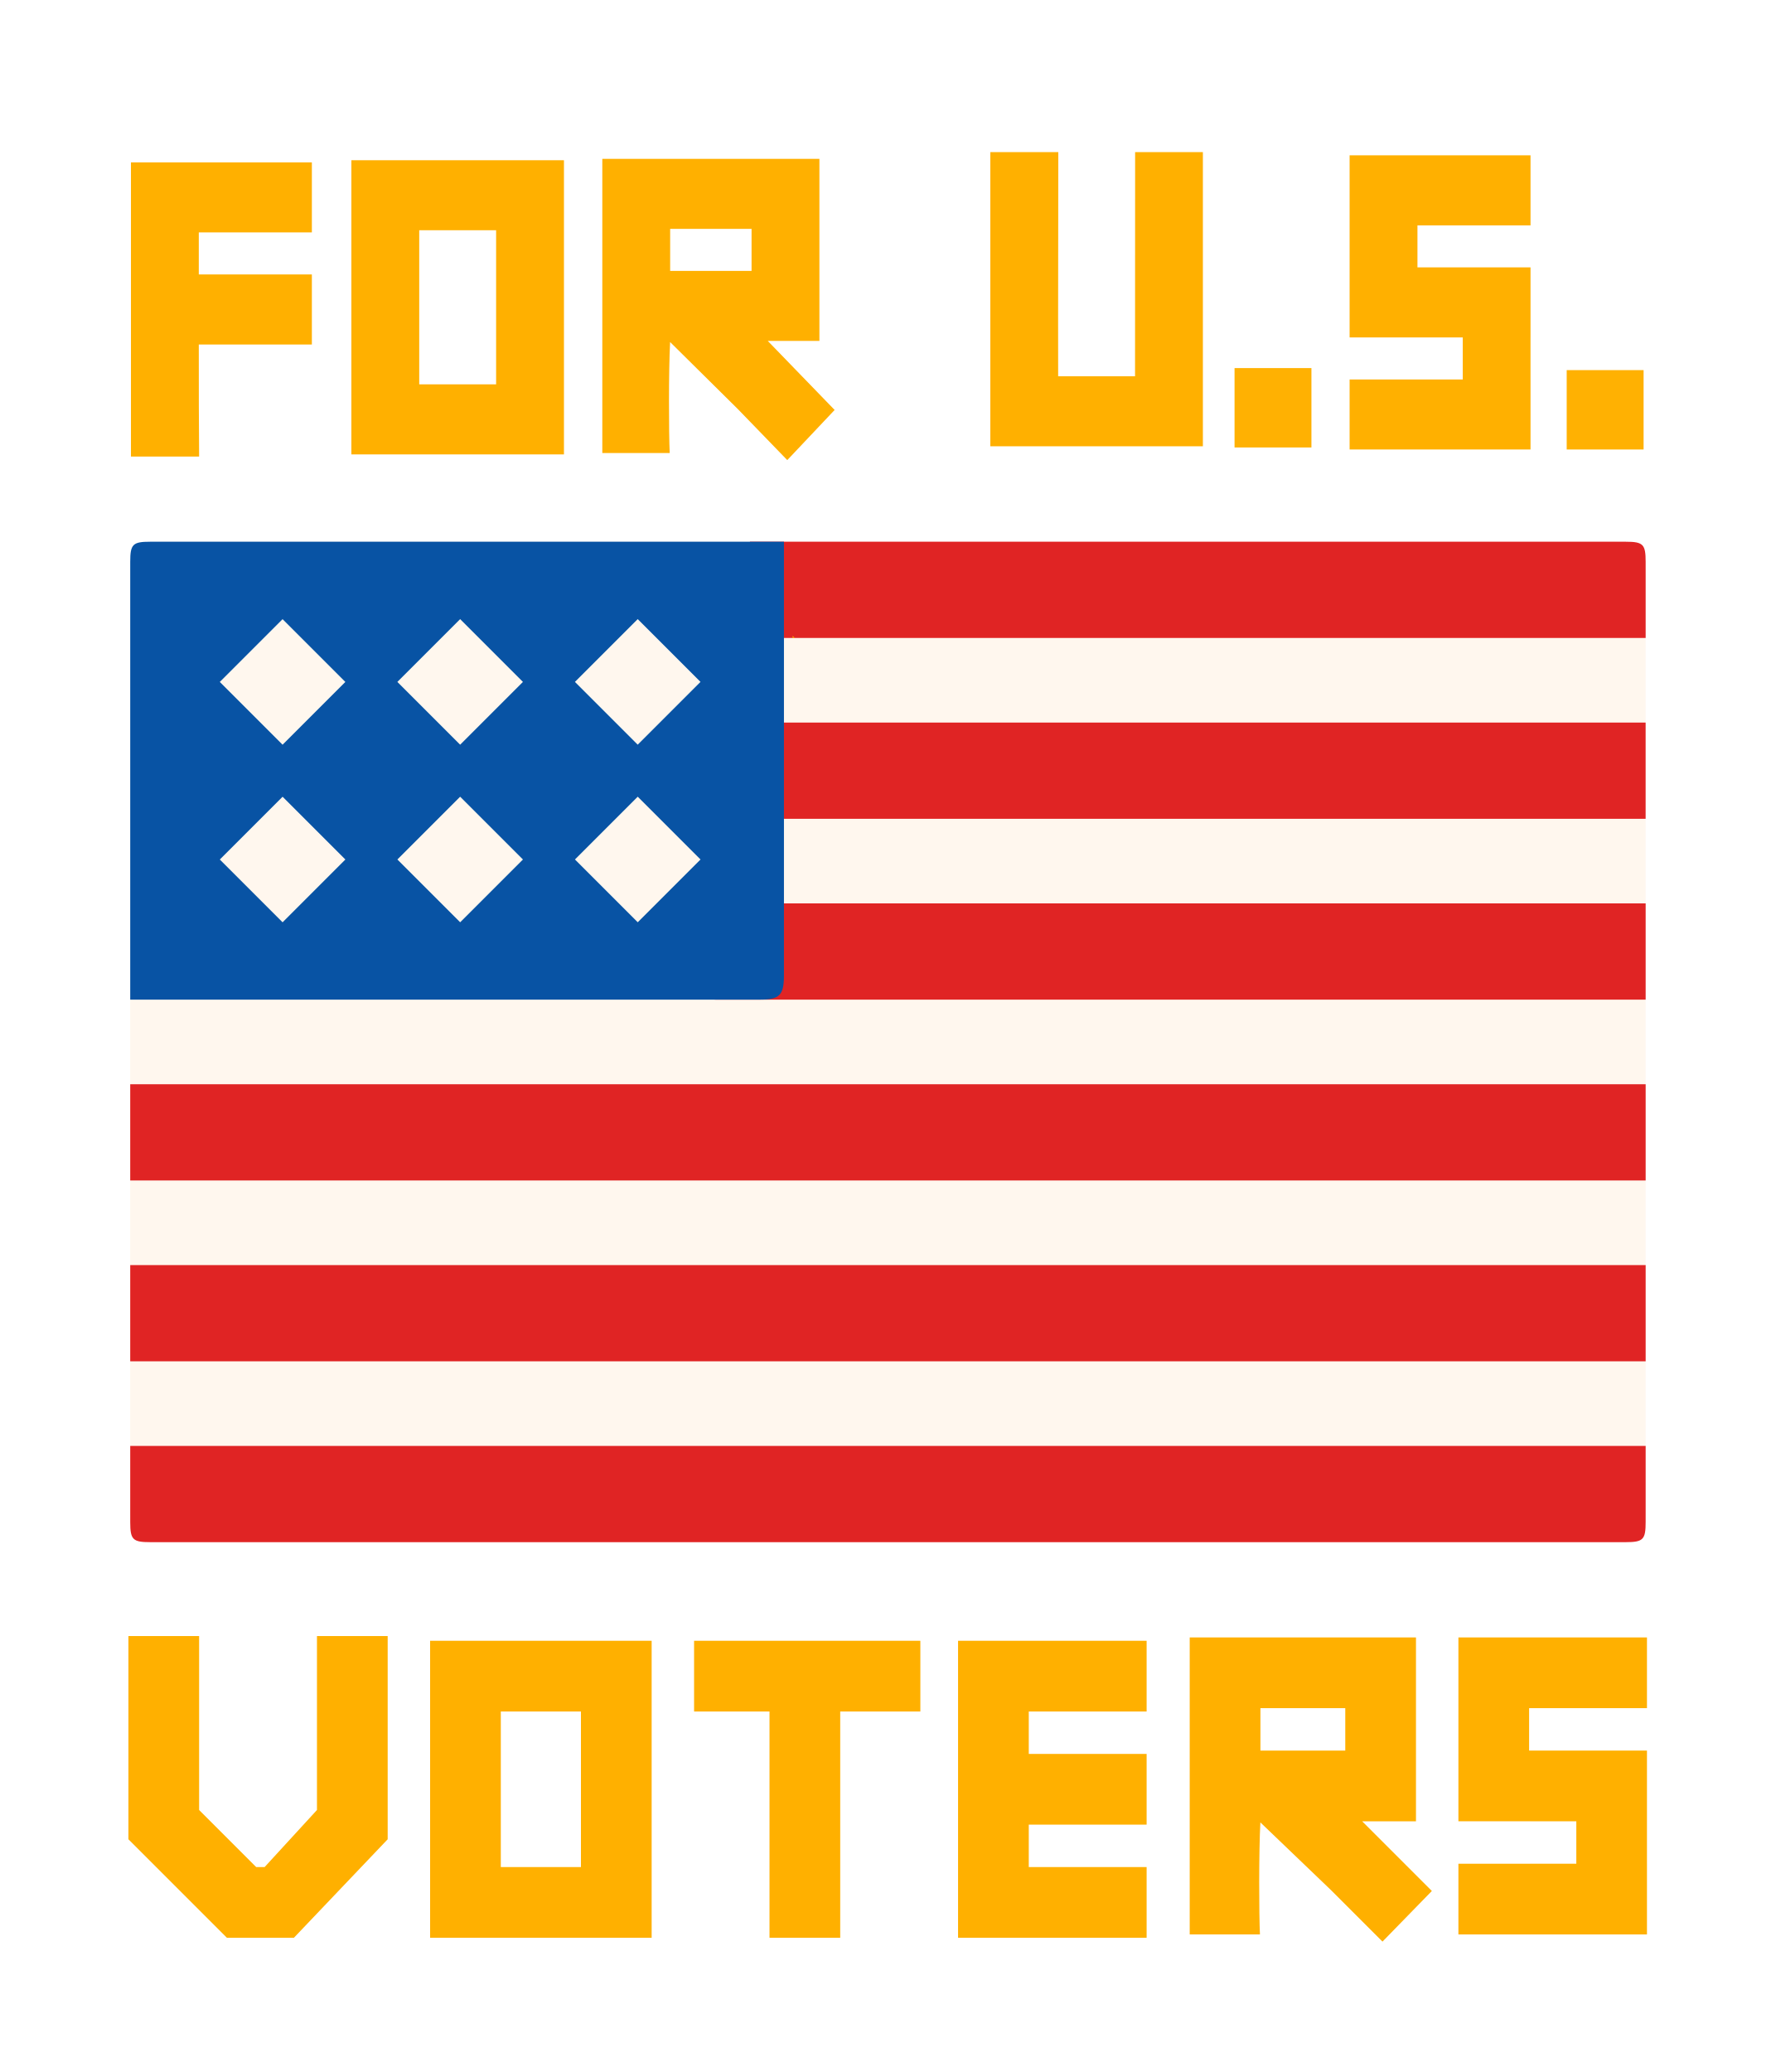
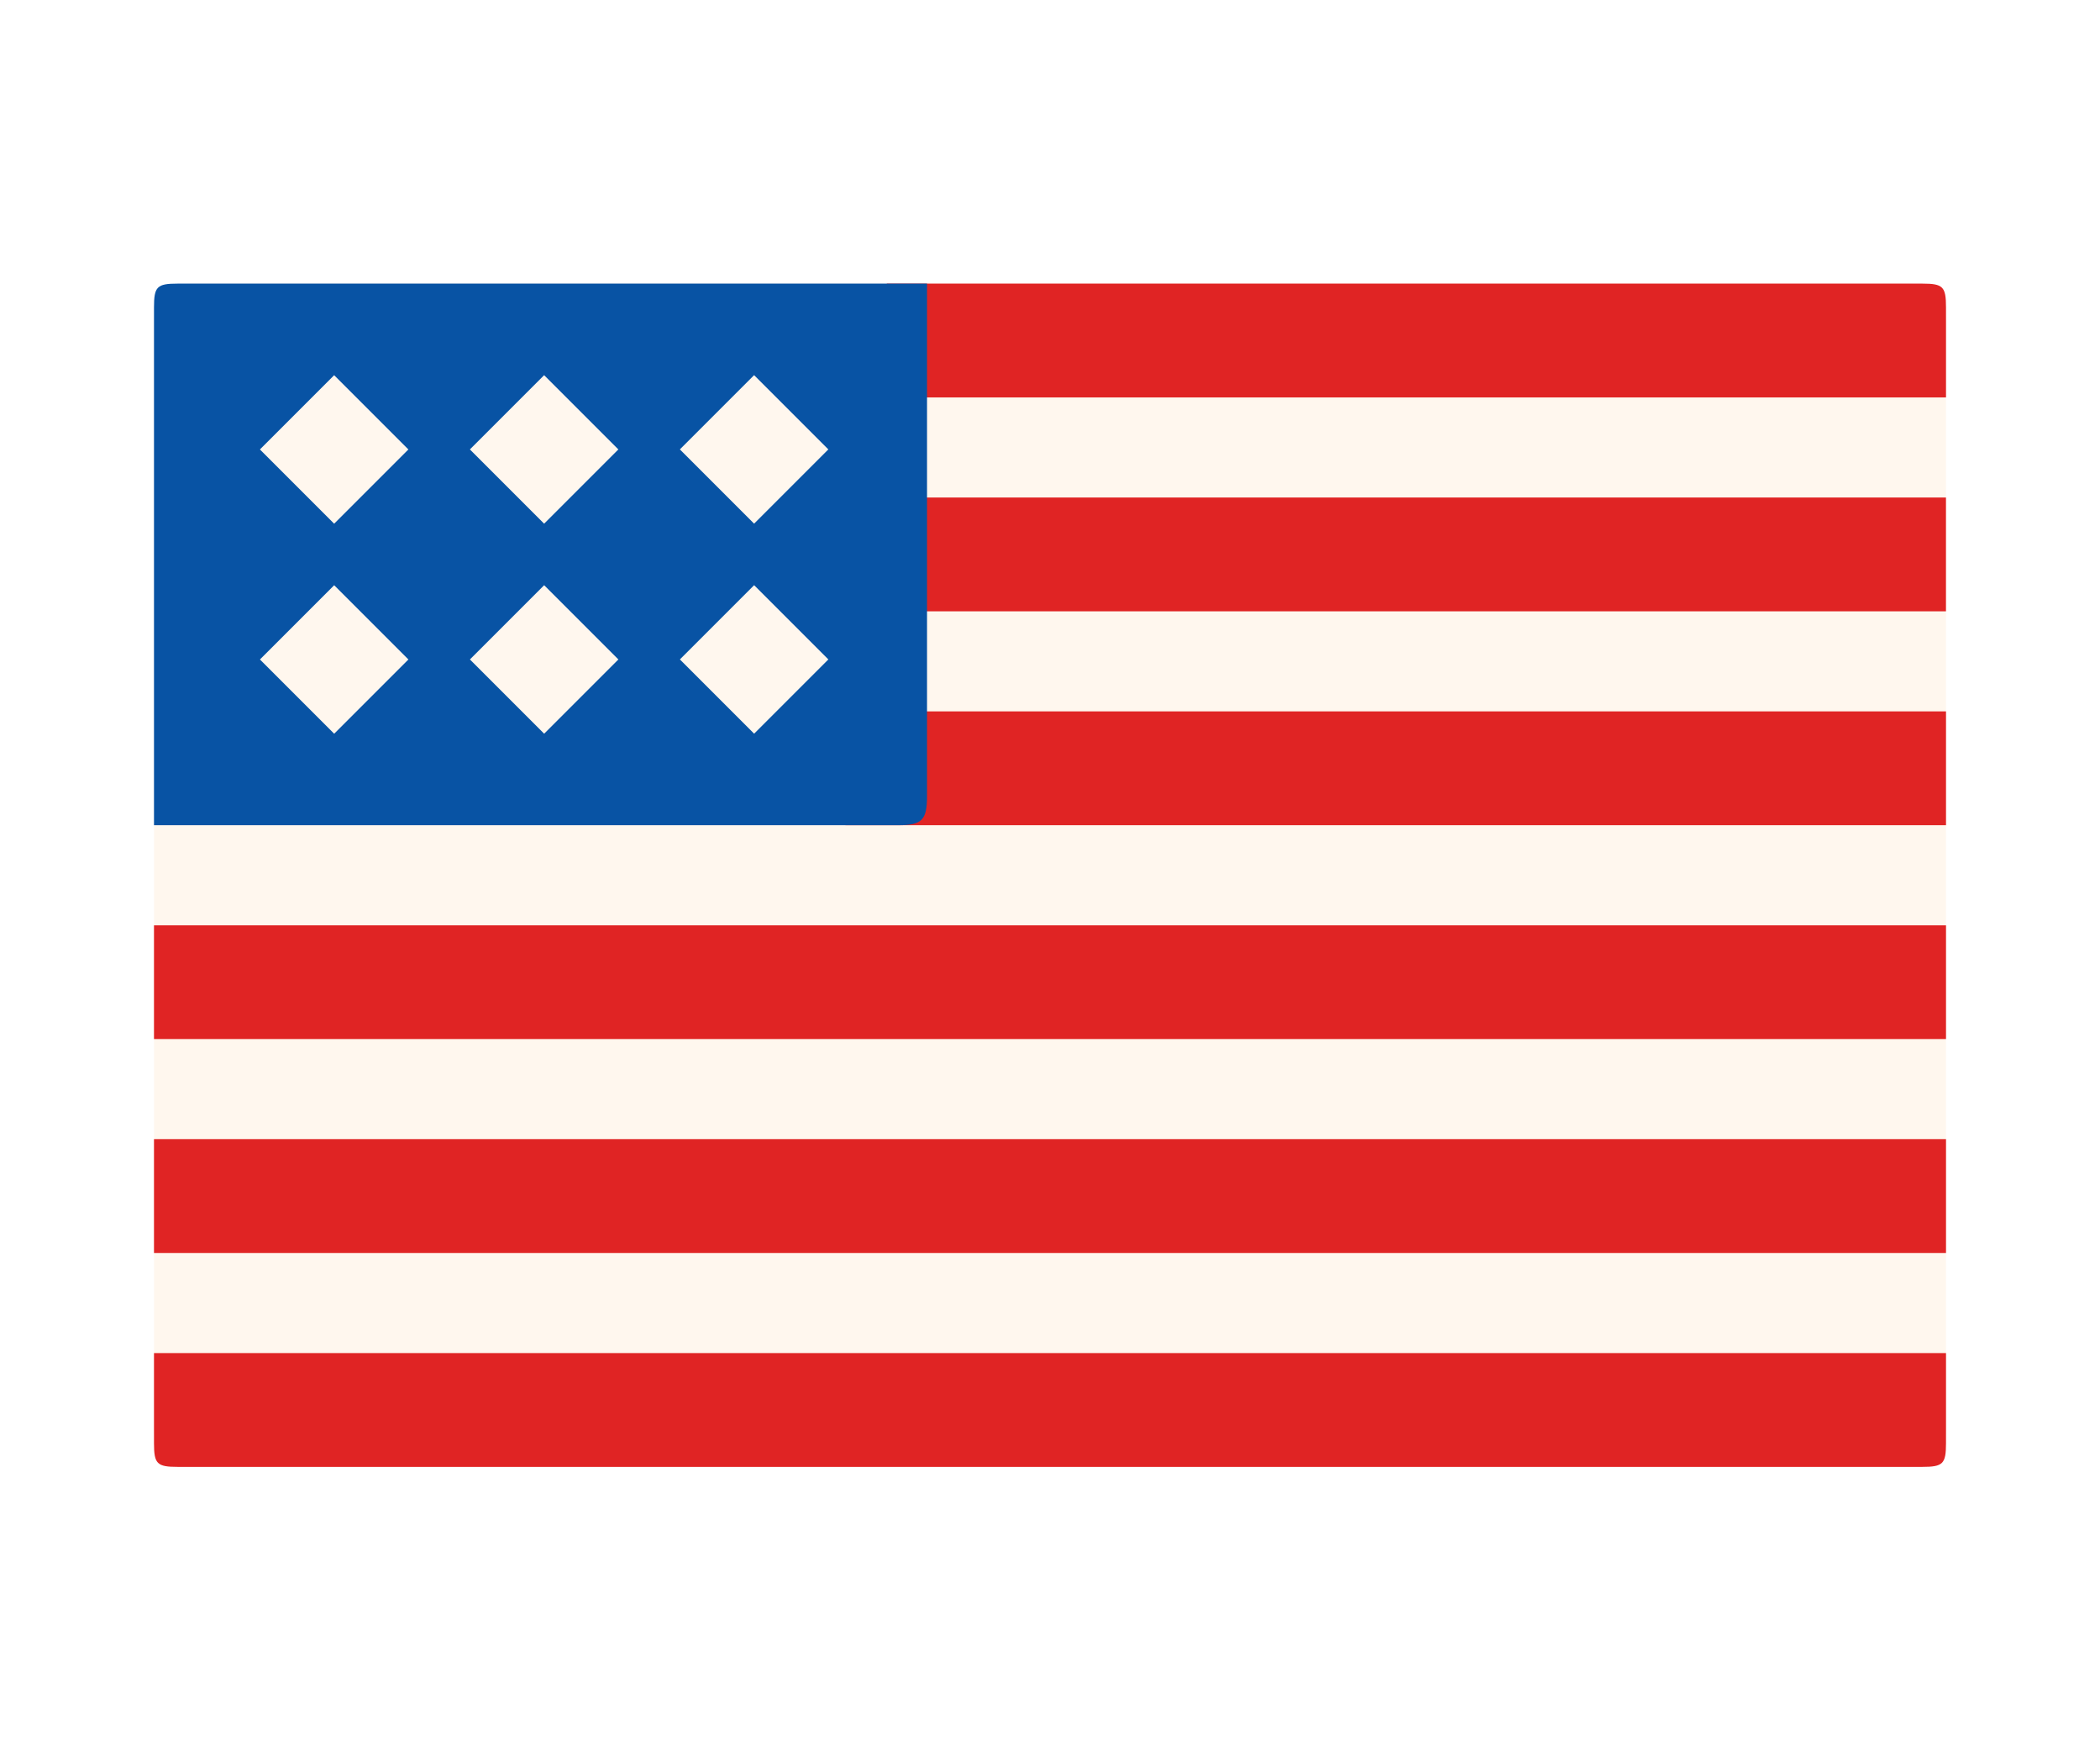
- <svg xmlns="http://www.w3.org/2000/svg" version="1.1" id="Layer_1" x="0px" y="0px" viewBox="0 0 600 700" xml:space="preserve" width="600" height="700">
+ <svg xmlns="http://www.w3.org/2000/svg" version="1.1" id="Layer_1" x="0px" y="0px" viewBox="0 0 600 500" xml:space="preserve" width="600" height="500">
  <defs id="defs3021" />
-   <g id="g2988" transform="translate(0,188)" />
-   <g id="g2990" transform="translate(0,188)" />
-   <g id="g2992" transform="translate(0,188)" />
-   <g id="g2994" transform="translate(0,188)" />
-   <g id="g2996" transform="translate(0,188)" />
-   <g id="g2998" transform="translate(0,188)" />
-   <g id="g3000" transform="translate(0,188)" />
-   <g id="g3002" transform="translate(0,188)" />
-   <g id="g3004" transform="translate(0,188)" />
-   <g id="g3006" transform="translate(0,188)" />
-   <g id="g3008" transform="translate(0,188)" />
-   <g id="g3010" transform="translate(0,188)" />
-   <g id="g3012" transform="translate(0,188)" />
-   <g id="g3014" transform="translate(0,188)" />
-   <g id="g3016" transform="translate(0,188)" />
-   <path style="fill:#fff7ee" d="m 556,510.224 c 0,5.929 -4.851,10.779 -10.778,10.779 H 54.779 C 48.85,521.002 44,516.152 44,510.224 v -316.432 c 0,-5.928 4.85,-10.779 10.779,-10.779 h 490.443 c 5.928,0 10.778,4.851 10.778,10.779 z" id="path2858" />
-   <g id="g2866" transform="translate(44,96.00786)">
+   <g id="g2988" transform="translate(0,-12)" />
+   <g id="g2990" transform="translate(0,-12)" />
+   <g id="g2992" transform="translate(0,-12)" />
+   <g id="g2994" transform="translate(0,-12)" />
+   <g id="g2996" transform="translate(0,-12)" />
+   <g id="g2998" transform="translate(0,-12)" />
+   <g id="g3000" transform="translate(0,-12)" />
+   <g id="g3002" transform="translate(0,-12)" />
+   <g id="g3004" transform="translate(0,-12)" />
+   <g id="g3006" transform="translate(0,-12)" />
+   <g id="g3008" transform="translate(0,-12)" />
+   <g id="g3010" transform="translate(0,-12)" />
+   <g id="g3012" transform="translate(0,-12)" />
+   <g id="g3014" transform="translate(0,-12)" />
+   <g id="g3016" transform="translate(0,-12)" />
+   <path style="fill:#fff7ee" d="m 556,408.224 c 0,5.929 -4.851,10.779 -10.778,10.779 H 54.779 C 48.85,419.002 44,414.152 44,408.224 v -316.432 c 0,-5.928 4.85,-10.779 10.779,-10.779 h 490.443 c 5.928,0 10.778,4.851 10.778,10.779 z" id="path2858" />
+   <g id="g2866" transform="translate(44,-5.99214)">
    <path style="fill:#e02424" d="m 505.222,87.006 h -295.85 v 32.508 H 512 v -25.73 c 0,-5.928 -0.852,-6.778 -6.778,-6.778 z" id="path2860" />
    <path style="fill:#e02424" d="m 209.371,209.198 v 20.283 c 0,6.724 -5.467,12.225 -12.15,12.225 H 512 V 209.199 H 209.371 Z" id="path2862" />
    <rect y="270.294" style="fill:#e02424" width="512" height="32.507" id="rect2864" x="0" />
  </g>
-   <g id="g2876" transform="translate(44,96.00786)">
+   <g id="g2876" transform="translate(44,-5.99214)">
    <rect y="331.389" style="fill:#e02424" width="512" height="32.507" id="rect2870" x="0" />
    <path style="fill:#e02424" d="M 512,418.216 V 392.487 H 0 v 25.729 c 0,5.929 0.85,6.779 6.779,6.779 h 498.443 c 5.926,-10e-4 6.778,-0.851 6.778,-6.779 z" id="path2872" />
    <rect x="209.366" y="148.104" style="fill:#e02424" width="302.623" height="32.507" id="rect2874" />
  </g>
-   <path style="fill:#0853a4" d="m 50.779,183.014 c -5.929,0 -6.779,0.85 -6.779,6.778 v 147.921 h 212.716 c 6.683,0 8.15,-1.501 8.15,-8.225 v -146.474 z" id="path2878" />
-   <path style="fill:#fff7ee;fill-opacity:1;stroke-width:1" d="m 95.477,269.166 21.21,21.21 -21.21,21.21 -21.21,-21.21 z" id="path5807" />
-   <path style="fill:#fff7ee;fill-opacity:1;stroke-width:1" d="m 95.47,209.172 21.21,21.21 -21.21,21.21 -21.21,-21.21 z" id="path5809" />
-   <path style="fill:#fff7ee;fill-opacity:1;stroke-width:1" d="m 155.47,269.159 21.21,21.21 -21.21,21.21 -21.21,-21.21 z" id="path5811" />
-   <path style="fill:#fff7ee;fill-opacity:1;stroke-width:1" d="m 155.464,209.166 21.21,21.21 -21.21,21.21 -21.21,-21.21 z" id="path5813" />
-   <path style="fill:#fff7ee;fill-opacity:1;stroke-width:1" d="m 215.464,269.153 21.21,21.21 -21.21,21.21 -21.21,-21.21 z" id="path5815" />
-   <path style="fill:#fff7ee;fill-opacity:1;stroke-width:1" d="m 215.458,209.159 21.21,21.21 -21.21,21.21 -21.21,-21.21 z" id="path5817" />
-   <polygon transform="matrix(1.592656,0,0,1.592656,-192.3287,552.7244)" points="175.106,49 163,36.894 163,0 148,0 148,43.106 168.894,64 183.106,64 203,43.106 203,0 188,0 188,36.894 176.894,49 " id="polygon6468" style="fill:#ffb000;fill-opacity:1" />
-   <path d="m 220.169,554.317 h -74.855 v 100.337 h 74.855 z m -23.89,76.447 h -27.075 v -52.558 h 27.075 z" id="path6470" style="fill:#ffb000;fill-opacity:1;stroke-width:1.593" />
-   <polygon transform="matrix(1.592656,0,0,1.592656,-192.3287,552.7244)" points="364,49 339,49 339,40 364,40 364,25 339,25 339,16 364,16 364,1 324,1 324,64 364,64 " id="polygon6472" style="fill:#ffb000;fill-opacity:1" />
-   <polygon transform="matrix(1.592656,0,0,1.592656,-192.3287,552.7244)" points="268,1 268,16 284,16 284,64 299,64 299,16 316,16 316,1 " id="polygon6474" style="fill:#ffb000;fill-opacity:1" />
-   <path d="M 44.244,54.855 V 154.238 H 67.275 C 67.167,137.186 67.165,138.545 67.165,116.378 H 105.367 V 92.715 H 67.165 V 78.518 h 38.202 v -23.663 z" id="polygon6472-5" style="fill:#ffb000;fill-opacity:1;stroke-width:1.553" />
-   <path d="m 190.538,54.125 h -71.819 v 99.383 h 71.819 z m -22.921,75.72 H 141.639 V 77.788 h 25.977 z" id="path6470-7" style="fill:#ffb000;fill-opacity:1;stroke-width:1.553" />
-   <path d="m 334.588,51.393 v 99.383 H 406.407 V 51.393 h -22.894 c 0.004,25.177 -0.028,53.108 -0.027,75.72 h -25.977 c -0.055,-24.852 0.056,-52.319 0.051,-75.72 z" id="path6470-9" style="fill:#ffb000;fill-opacity:1;stroke-width:1.553" />
-   <path d="m 492.738,553.188 v 62.107 h 24.195 v 0.006 h 15.643 v 14.334 h -15.643 v 0.006 h -24.195 v 23.884 h 63.706 v -23.89 h -0.003 v -14.333 h 0.003 v -23.89 h -39.816 v -14.334 h 39.816 v -23.89 z" id="polygon6472-8" style="fill:#ffb000;fill-opacity:1;stroke-width:1.593" />
-   <path d="m 455.98,52.475 v 61.517 h 23.214 v 0.006 h 15.009 v 14.197 h -15.009 v 0.006 h -23.214 v 23.656 h 61.123 v -23.663 h -0.003 v -14.198 h 0.003 V 90.335 H 478.901 V 76.137 h 38.202 v -23.663 z" id="polygon6472-8-3" style="fill:#ffb000;fill-opacity:1;stroke-width:1.553" />
-   <path d="m 203.498,53.658 v 99.383 h 22.766 c -0.31,-6.418 -0.38,-27.888 0.14,-37.487 l 22.906,22.67 16.677,17.217 16.003,-16.943 -22.59,-23.318 h 17.445 V 91.9 91.518 77.321 76.717 53.658 Z m 22.921,23.663 h 27.505 v 14.198 h -27.505 z m 41.389,137.474 v 0.727 h 0.686 z" id="polygon6472-2" style="fill:#ffb000;fill-opacity:1;stroke-width:1.553" />
-   <rect style="opacity:0.99;fill:#ffb000;fill-opacity:1;stroke:none;stroke-width:1.149;stroke-linecap:round;stroke-miterlimit:4;stroke-dasharray:none;stroke-dashoffset:0;stroke-opacity:1" id="rect7185" width="25.977" height="26.818" x="529.327" y="125.04" />
-   <rect style="opacity:0.99;fill:#ffb000;fill-opacity:1;stroke:none;stroke-width:1.149;stroke-linecap:round;stroke-miterlimit:4;stroke-dasharray:none;stroke-dashoffset:0;stroke-opacity:1" id="rect7185-4" width="25.977" height="26.818" x="417.104" y="124.353" />
-   <path d="m 401.957,553.188 v 100.337 h 23.728 c -0.323,-6.48 -0.396,-28.155 0.146,-37.847 l 23.874,22.888 17.382,17.382 16.679,-17.105 -23.545,-23.541 h 18.182 v -23.504 -0.386 -14.334 -0.61 -23.28 z m 23.89,23.89 h 28.668 v 14.334 h -28.668 z m 43.139,138.794 v 0.734 h 0.715 z" id="polygon6472-2-8" style="fill:#ffb000;fill-opacity:1;stroke-width:1.593" />
+   <path style="fill:#0853a4" d="m 50.779,81.014 c -5.929,0 -6.779,0.85 -6.779,6.778 v 147.921 h 212.716 c 6.683,0 8.15,-1.501 8.15,-8.225 v -146.474 z" id="path2878" />
+   <path style="fill:#fff7ee;fill-opacity:1;stroke-width:1" d="m 95.477,167.166 21.21,21.21 -21.21,21.21 -21.21,-21.21 z" id="path5807" />
+   <path style="fill:#fff7ee;fill-opacity:1;stroke-width:1" d="m 95.47,107.172 21.21,21.21 -21.21,21.21 -21.21,-21.21 z" id="path5809" />
+   <path style="fill:#fff7ee;fill-opacity:1;stroke-width:1" d="m 155.47,167.159 21.21,21.21 -21.21,21.21 -21.21,-21.21 z" id="path5811" />
+   <path style="fill:#fff7ee;fill-opacity:1;stroke-width:1" d="m 155.464,107.166 21.21,21.21 -21.21,21.21 -21.21,-21.21 z" id="path5813" />
+   <path style="fill:#fff7ee;fill-opacity:1;stroke-width:1" d="m 215.464,167.153 21.21,21.21 -21.21,21.21 -21.21,-21.21 z" id="path5815" />
+   <path style="fill:#fff7ee;fill-opacity:1;stroke-width:1" d="m 215.458,107.159 21.21,21.21 -21.21,21.21 -21.21,-21.21 z" id="path5817" />
</svg>
